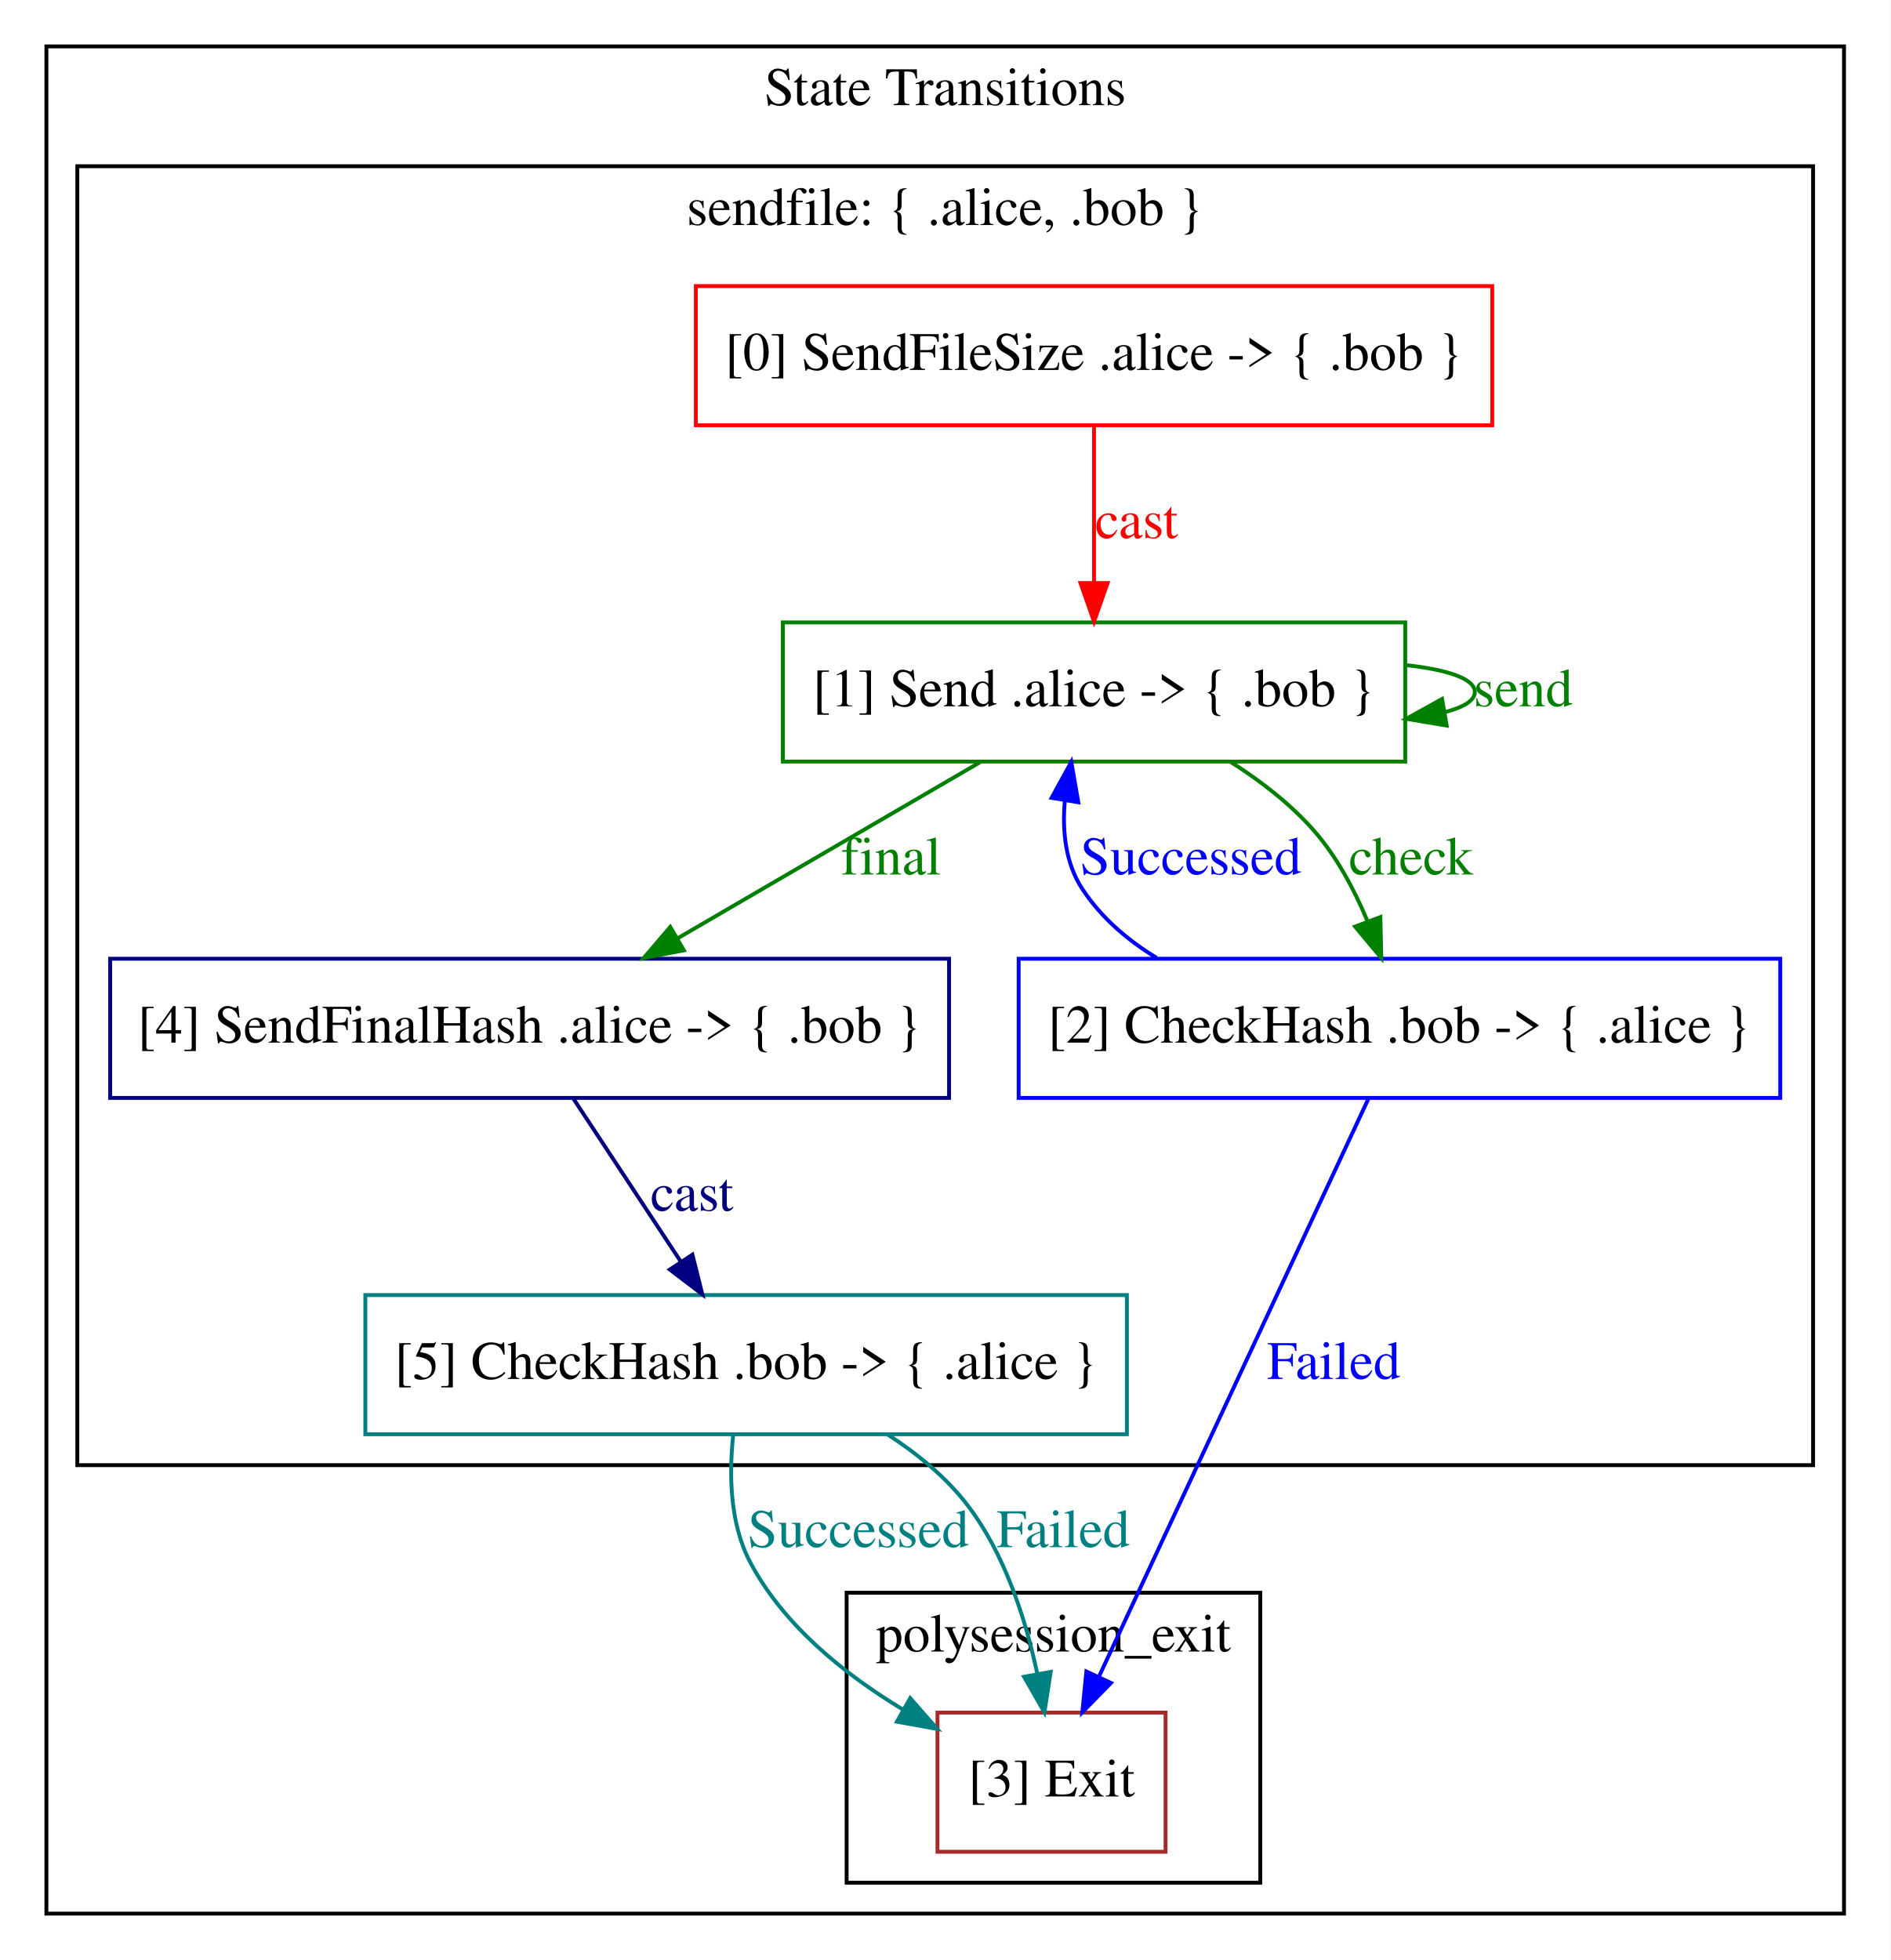
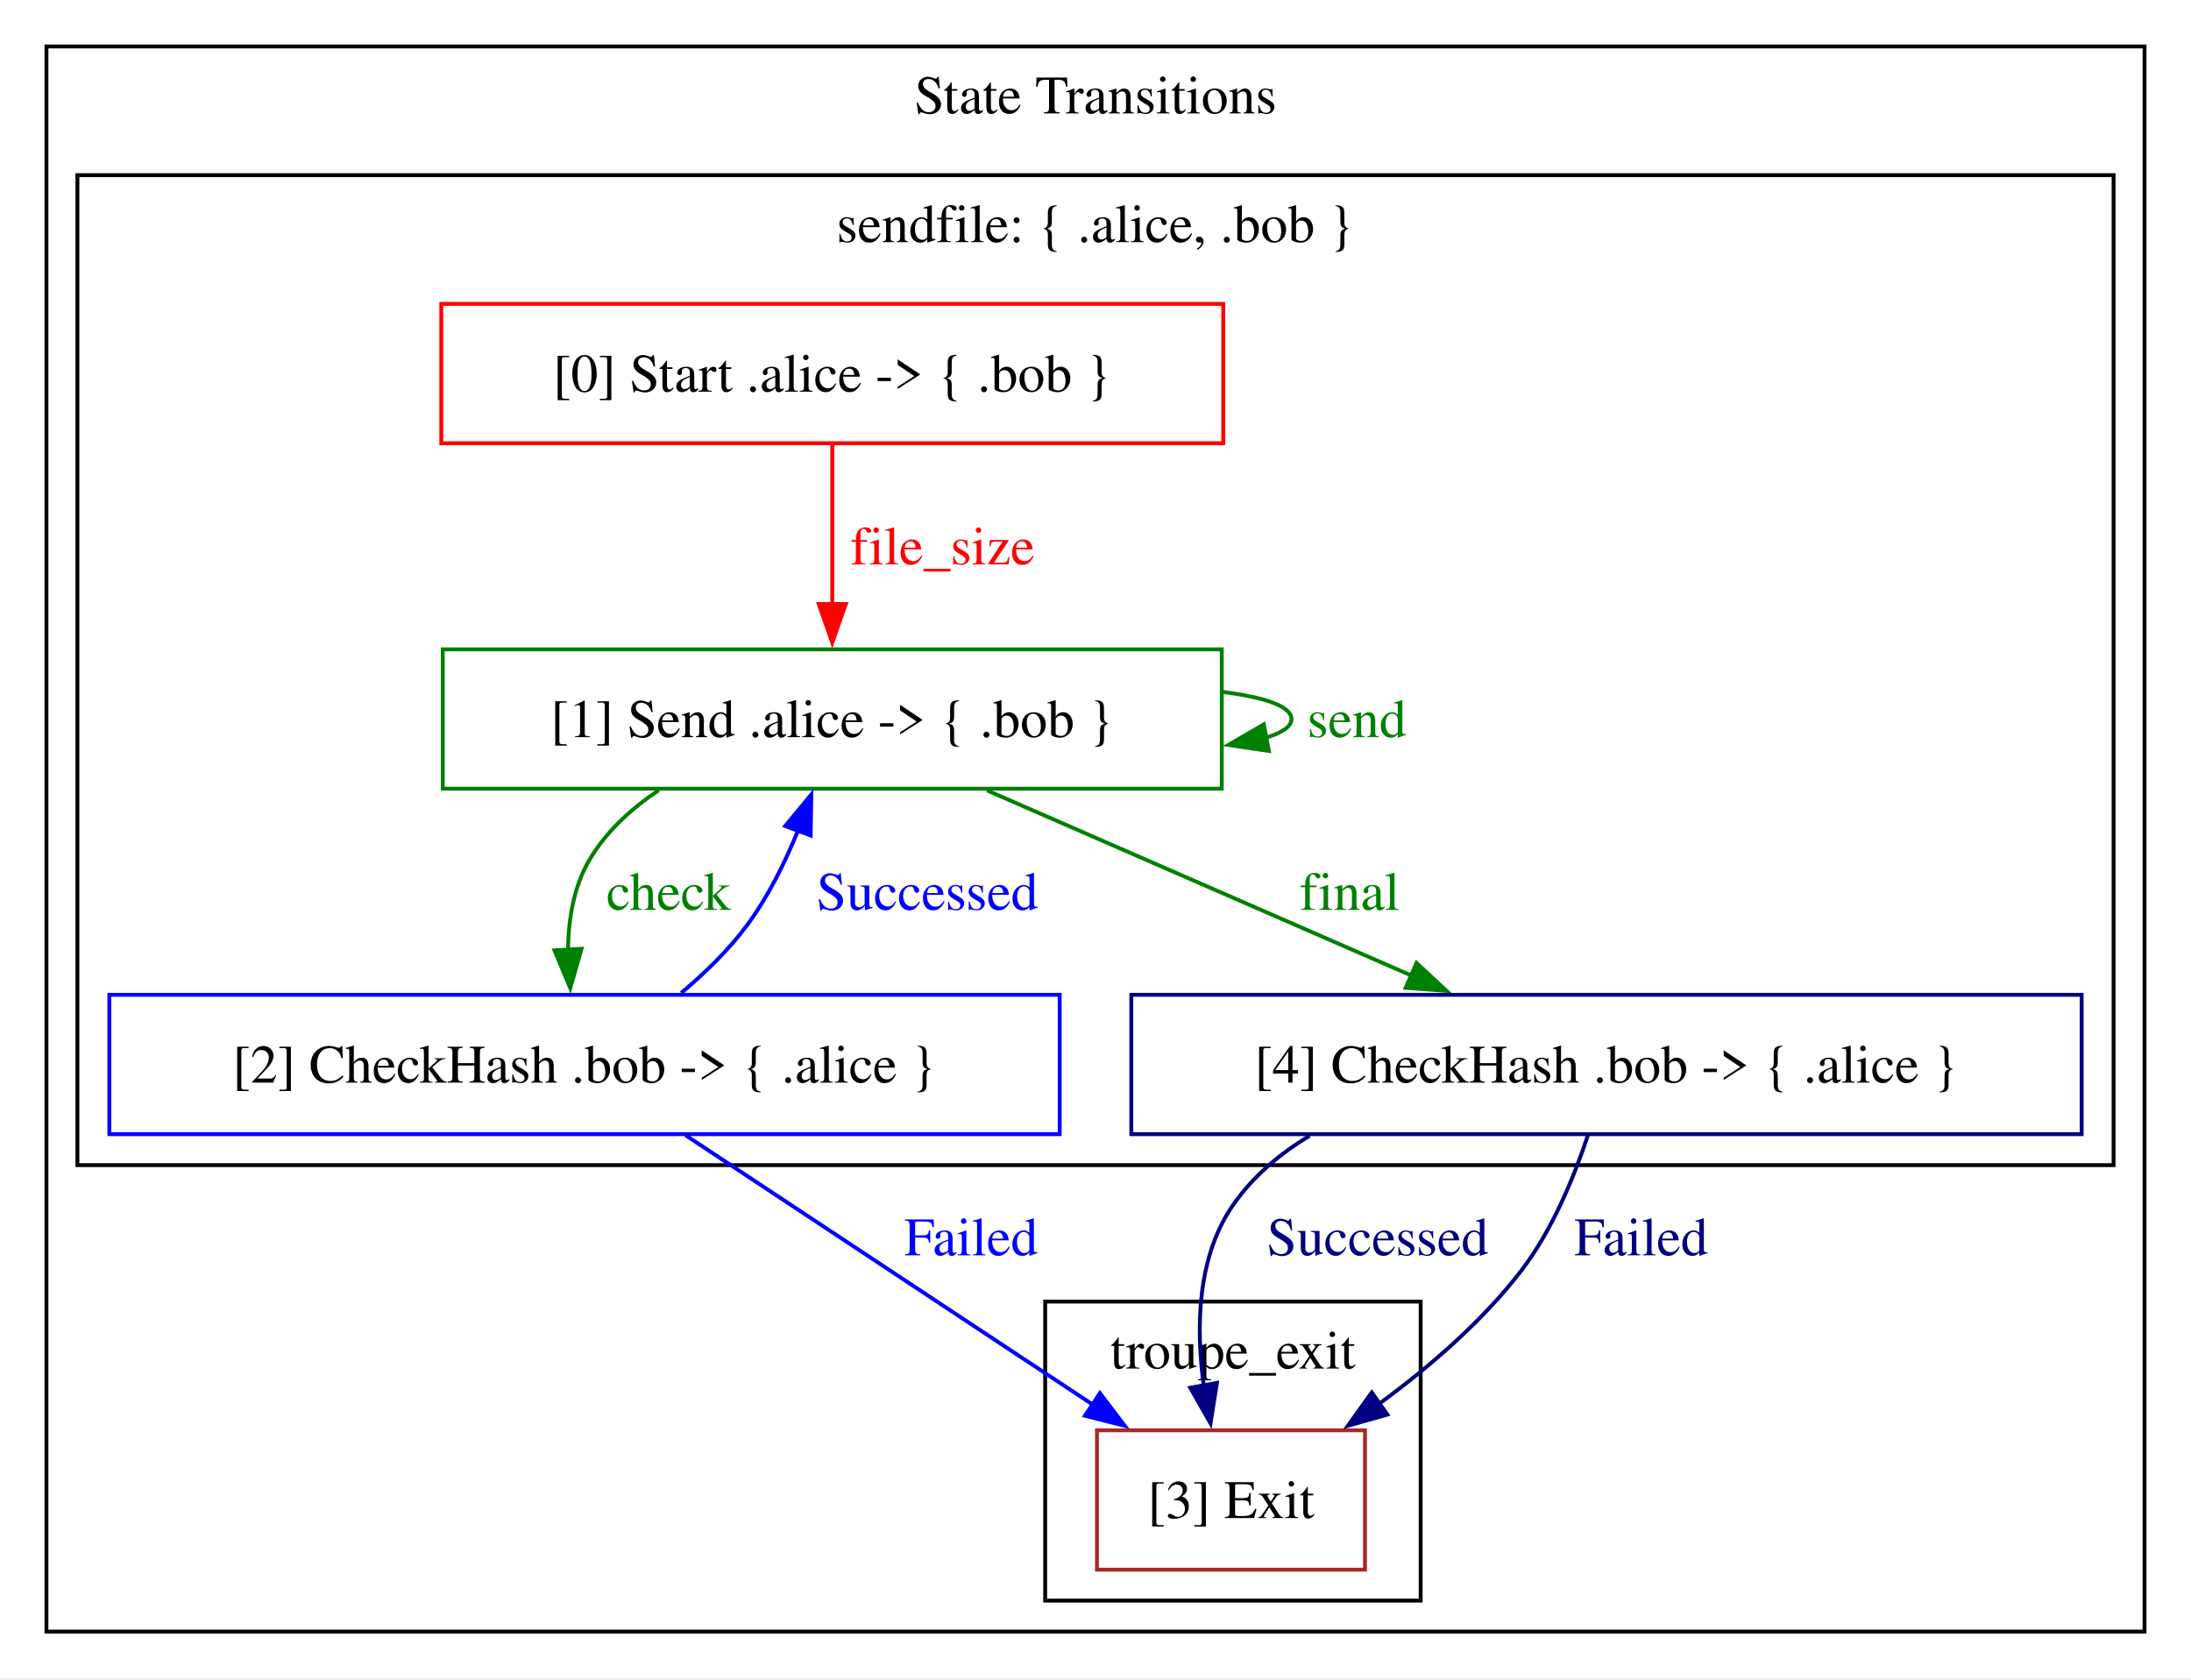
- <svg xmlns="http://www.w3.org/2000/svg" width="489pt" height="507pt" viewBox="0.00 0.00 489.00 507.00">
-   <g id="graph0" class="graph" transform="scale(1 1) rotate(0) translate(4 503)">
-     <polygon fill="white" stroke="transparent" points="-4,4 -4,-503 485,-503 485,4 -4,4" />
+ <svg xmlns="http://www.w3.org/2000/svg" width="566pt" height="434pt" viewBox="0.00 0.00 566.00 434.00">
+   <g id="graph0" class="graph" transform="scale(1 1) rotate(0) translate(4 429.5)">
+     <polygon fill="white" stroke="none" points="-4,4 -4,-429.5 562,-429.5 562,4 -4,4" />
    <g id="clust1" class="cluster">
-       <polygon fill="none" stroke="black" points="8,-8 8,-491 473,-491 473,-8 8,-8" />
-       <text text-anchor="middle" x="240.5" y="-475.8" font-family="Times,serif" font-size="14.00">State Transitions</text>
+       <polygon fill="none" stroke="black" points="8,-8 8,-417.5 550,-417.5 550,-8 8,-8" />
+       <text xml:space="preserve" text-anchor="middle" x="279" y="-400.2" font-family="Times,serif" font-size="14.00">State Transitions</text>
    </g>
    <g id="clust2" class="cluster">
-       <polygon fill="none" stroke="black" points="215,-16 215,-91 322,-91 322,-16 215,-16" />
-       <text text-anchor="middle" x="268.5" y="-75.8" font-family="Times,serif" font-size="14.00">polysession_exit</text>
+       <polygon fill="none" stroke="black" points="16,-128.5 16,-384.25 542,-384.25 542,-128.5 16,-128.5" />
+       <text xml:space="preserve" text-anchor="middle" x="279" y="-366.95" font-family="Times,serif" font-size="14.00">sendfile: { .alice, .bob }</text>
    </g>
    <g id="clust3" class="cluster">
-       <polygon fill="none" stroke="black" points="16,-124 16,-460 465,-460 465,-124 16,-124" />
-       <text text-anchor="middle" x="240.5" y="-444.8" font-family="Times,serif" font-size="14.00">sendfile: { .alice, .bob }</text>
+       <polygon fill="none" stroke="black" points="266,-16 266,-93.25 363,-93.25 363,-16 266,-16" />
+       <text xml:space="preserve" text-anchor="middle" x="314.5" y="-75.95" font-family="Times,serif" font-size="14.00">troupe_exit</text>
    </g>
    <g id="node1" class="node">
-       <polygon fill="none" stroke="brown" points="297.5,-60 238.5,-60 238.5,-24 297.5,-24 297.5,-60" />
-       <text text-anchor="middle" x="268" y="-38.3" font-family="Times,serif" font-size="14.00">[3] Exit</text>
+       <polygon fill="none" stroke="red" points="312,-351 110,-351 110,-315 312,-315 312,-351" />
+       <text xml:space="preserve" text-anchor="middle" x="211" y="-328.32" font-family="Times,serif" font-size="14.00">[0] Start .alice -&gt; { .bob }</text>
    </g>
    <g id="node2" class="node">
-       <polygon fill="none" stroke="red" points="382,-429 176,-429 176,-393 382,-393 382,-429" />
-       <text text-anchor="middle" x="279" y="-407.3" font-family="Times,serif" font-size="14.00">[0] SendFileSize .alice -&gt; { .bob }</text>
+       <polygon fill="none" stroke="green" points="311.62,-261.75 110.38,-261.75 110.38,-225.75 311.62,-225.75 311.62,-261.75" />
+       <text xml:space="preserve" text-anchor="middle" x="211" y="-239.07" font-family="Times,serif" font-size="14.00">[1] Send .alice -&gt; { .bob }</text>
+     </g>
+     <g id="edge1" class="edge">
+       <path fill="none" stroke="red" d="M211,-314.76C211,-302.93 211,-286.95 211,-273.25" />
+       <polygon fill="red" stroke="red" points="214.5,-273.47 211,-263.47 207.5,-273.47 214.5,-273.47" />
+       <text xml:space="preserve" text-anchor="middle" x="239.5" y="-283.7" font-family="Times,serif" font-size="14.00" fill="red">file_size</text>
+     </g>
+     <g id="edge2" class="edge">
+       <path fill="none" stroke="green" d="M311.82,-250.74C322.66,-249.39 329.62,-247.06 329.62,-243.75 329.62,-241.78 327.17,-240.16 322.9,-238.89" />
+       <polygon fill="green" stroke="green" points="323.79,-235.5 313.31,-237.05 322.47,-242.37 323.79,-235.5" />
+       <text xml:space="preserve" text-anchor="middle" x="346.5" y="-239.07" font-family="Times,serif" font-size="14.00" fill="green">send</text>
    </g>
    <g id="node3" class="node">
-       <polygon fill="none" stroke="green" points="359.5,-342 198.5,-342 198.5,-306 359.5,-306 359.5,-342" />
-       <text text-anchor="middle" x="279" y="-320.3" font-family="Times,serif" font-size="14.00">[1] Send .alice -&gt; { .bob }</text>
-     </g>
-     <g id="edge1" class="edge">
-       <path fill="none" stroke="red" d="M279,-392.8C279,-381.16 279,-365.55 279,-352.24" />
-       <polygon fill="red" stroke="red" points="282.5,-352.18 279,-342.18 275.5,-352.18 282.5,-352.18" />
-       <text text-anchor="middle" x="290" y="-363.8" font-family="Times,serif" font-size="14.00" fill="red">cast</text>
+       <polygon fill="none" stroke="blue" points="269.75,-172.5 24.25,-172.5 24.25,-136.5 269.75,-136.5 269.75,-172.5" />
+       <text xml:space="preserve" text-anchor="middle" x="147" y="-149.82" font-family="Times,serif" font-size="14.00">[2] CheckHash .bob -&gt; { .alice }</text>
    </g>
    <g id="edge3" class="edge">
-       <path fill="none" stroke="green" d="M359.77,-330.94C370.43,-329.76 377.5,-327.45 377.5,-324 377.5,-321.79 374.6,-320.05 369.71,-318.77" />
-       <polygon fill="green" stroke="green" points="370.22,-315.31 359.77,-317.06 369.03,-322.2 370.22,-315.31" />
-       <text text-anchor="middle" x="390" y="-320.3" font-family="Times,serif" font-size="14.00" fill="green">send</text>
+       <path fill="none" stroke="green" d="M166.16,-225.34C159.15,-220.67 152.82,-214.88 148.5,-207.75 144.27,-200.76 142.83,-192.23 142.74,-184.1" />
+       <polygon fill="green" stroke="green" points="146.23,-184.4 143.32,-174.21 139.24,-183.99 146.23,-184.4" />
+       <text xml:space="preserve" text-anchor="middle" x="168.75" y="-194.45" font-family="Times,serif" font-size="14.00" fill="green">check</text>
    </g>
    <g id="node4" class="node">
-       <polygon fill="none" stroke="blue" points="456.5,-255 259.5,-255 259.5,-219 456.5,-219 456.5,-255" />
-       <text text-anchor="middle" x="358" y="-233.3" font-family="Times,serif" font-size="14.00">[2] CheckHash .bob -&gt; { .alice }</text>
+       <polygon fill="none" stroke="navy" points="533.75,-172.5 288.25,-172.5 288.25,-136.5 533.75,-136.5 533.75,-172.5" />
+       <text xml:space="preserve" text-anchor="middle" x="411" y="-149.82" font-family="Times,serif" font-size="14.00">[4] CheckHash .bob -&gt; { .alice }</text>
    </g>
-     <g id="edge2" class="edge">
-       <path fill="none" stroke="green" d="M314.42,-305.86C322.23,-300.89 329.97,-294.91 336,-288 341.85,-281.29 346.37,-272.78 349.74,-264.7" />
-       <polygon fill="green" stroke="green" points="353.07,-265.78 353.31,-255.19 346.52,-263.32 353.07,-265.78" />
-       <text text-anchor="middle" x="361" y="-276.8" font-family="Times,serif" font-size="14.00" fill="green">check</text>
+     <g id="edge4" class="edge">
+       <path fill="none" stroke="green" d="M250.99,-225.3C282.6,-211.51 326.91,-192.18 360.89,-177.36" />
+       <polygon fill="green" stroke="green" points="361.92,-180.73 369.69,-173.52 359.12,-174.31 361.92,-180.73" />
+       <text xml:space="preserve" text-anchor="middle" x="344.66" y="-194.45" font-family="Times,serif" font-size="14.00" fill="green">final</text>
+     </g>
+     <g id="edge5" class="edge">
+       <path fill="none" stroke="blue" d="M171.98,-172.99C178.1,-178.12 184.26,-184.09 189,-190.5 194.4,-197.79 198.76,-206.6 202.13,-214.89" />
+       <polygon fill="blue" stroke="blue" points="198.84,-216.1 205.59,-224.26 205.41,-213.67 198.84,-216.1" />
+       <text xml:space="preserve" text-anchor="middle" x="235.55" y="-194.45" font-family="Times,serif" font-size="14.00" fill="blue">Successed</text>
    </g>
    <g id="node5" class="node">
-       <polygon fill="none" stroke="navy" points="241.5,-255 24.5,-255 24.5,-219 241.5,-219 241.5,-255" />
-       <text text-anchor="middle" x="133" y="-233.3" font-family="Times,serif" font-size="14.00">[4] SendFinalHash .alice -&gt; { .bob }</text>
-     </g>
-     <g id="edge4" class="edge">
-       <path fill="none" stroke="green" d="M249.45,-305.8C226.89,-292.66 195.63,-274.46 171.17,-260.22" />
-       <polygon fill="green" stroke="green" points="172.9,-257.18 162.5,-255.18 169.38,-263.23 172.9,-257.18" />
-       <text text-anchor="middle" x="226.5" y="-276.8" font-family="Times,serif" font-size="14.00" fill="green">final</text>
+       <polygon fill="none" stroke="brown" points="348.62,-60 279.38,-60 279.38,-24 348.62,-24 348.62,-60" />
+       <text xml:space="preserve" text-anchor="middle" x="314" y="-37.33" font-family="Times,serif" font-size="14.00">[3] Exit</text>
    </g>
    <g id="edge6" class="edge">
-       <path fill="none" stroke="blue" d="M350.01,-218.87C334.23,-185.04 298.98,-109.43 280.25,-69.26" />
-       <polygon fill="blue" stroke="blue" points="283.37,-67.67 275.97,-60.09 277.02,-70.63 283.37,-67.67" />
-       <text text-anchor="middle" x="341" y="-146.3" font-family="Times,serif" font-size="14.00" fill="blue">Failed</text>
-     </g>
-     <g id="edge5" class="edge">
-       <path fill="none" stroke="blue" d="M295.2,-255.22C287.62,-259.82 280.86,-265.64 276,-273 271.6,-279.66 270.74,-287.97 271.45,-295.89" />
-       <polygon fill="blue" stroke="blue" points="268.02,-296.62 273.12,-305.91 274.93,-295.47 268.02,-296.62" />
-       <text text-anchor="middle" x="304" y="-276.8" font-family="Times,serif" font-size="14.00" fill="blue">Successed</text>
-     </g>
-     <g id="node6" class="node">
-       <polygon fill="none" stroke="teal" points="287.5,-168 90.5,-168 90.5,-132 287.5,-132 287.5,-168" />
-       <text text-anchor="middle" x="189" y="-146.3" font-family="Times,serif" font-size="14.00">[5] CheckHash .bob -&gt; { .alice }</text>
+       <path fill="none" stroke="blue" d="M173.09,-136.23C201.44,-117.48 246.9,-87.4 278.49,-66.5" />
+       <polygon fill="blue" stroke="blue" points="280.14,-69.6 286.55,-61.16 276.28,-63.76 280.14,-69.6" />
+       <text xml:space="preserve" text-anchor="middle" x="246.87" y="-105.2" font-family="Times,serif" font-size="14.00" fill="blue">Failed</text>
    </g>
    <g id="edge7" class="edge">
-       <path fill="none" stroke="navy" d="M144.33,-218.8C152.3,-206.7 163.11,-190.3 172.09,-176.67" />
-       <polygon fill="navy" stroke="navy" points="175.11,-178.45 177.68,-168.18 169.26,-174.6 175.11,-178.45" />
-       <text text-anchor="middle" x="175" y="-189.8" font-family="Times,serif" font-size="14.00" fill="navy">cast</text>
+       <path fill="none" stroke="navy" d="M334.31,-136.08C326.69,-131.51 319.89,-125.76 314.75,-118.5 305.21,-105.03 304.88,-86.55 307,-71.24" />
+       <polygon fill="navy" stroke="navy" points="310.37,-72.24 308.71,-61.78 303.48,-70.99 310.37,-72.24" />
+       <text xml:space="preserve" text-anchor="middle" x="351.88" y="-105.2" font-family="Times,serif" font-size="14.00" fill="navy">Successed</text>
    </g>
    <g id="edge8" class="edge">
-       <path fill="none" stroke="teal" d="M185.67,-131.85C184.57,-121.73 184.75,-108.99 190,-99 198.63,-82.6 214.47,-69.88 229.64,-60.74" />
-       <polygon fill="teal" stroke="teal" points="231.45,-63.74 238.43,-55.77 228,-57.64 231.45,-63.74" />
-       <text text-anchor="middle" x="218" y="-102.8" font-family="Times,serif" font-size="14.00" fill="teal">Successed</text>
-     </g>
-     <g id="edge9" class="edge">
-       <path fill="none" stroke="teal" d="M225.59,-131.95C233.17,-127.04 240.52,-121.06 246,-114 255.78,-101.41 261.24,-84.44 264.28,-70.25" />
-       <polygon fill="teal" stroke="teal" points="267.79,-70.53 266.16,-60.06 260.9,-69.26 267.79,-70.53" />
-       <text text-anchor="middle" x="271" y="-102.8" font-family="Times,serif" font-size="14.00" fill="teal">Failed</text>
+       <path fill="none" stroke="navy" d="M406.24,-136.34C402.68,-125.54 397.03,-111.71 389,-101.25 378.9,-88.09 365.16,-76.28 352.2,-66.79" />
+       <polygon fill="navy" stroke="navy" points="354.4,-64.06 344.2,-61.17 350.37,-69.79 354.4,-64.06" />
+       <text xml:space="preserve" text-anchor="middle" x="419.95" y="-105.2" font-family="Times,serif" font-size="14.00" fill="navy">Failed</text>
    </g>
  </g>
</svg>
